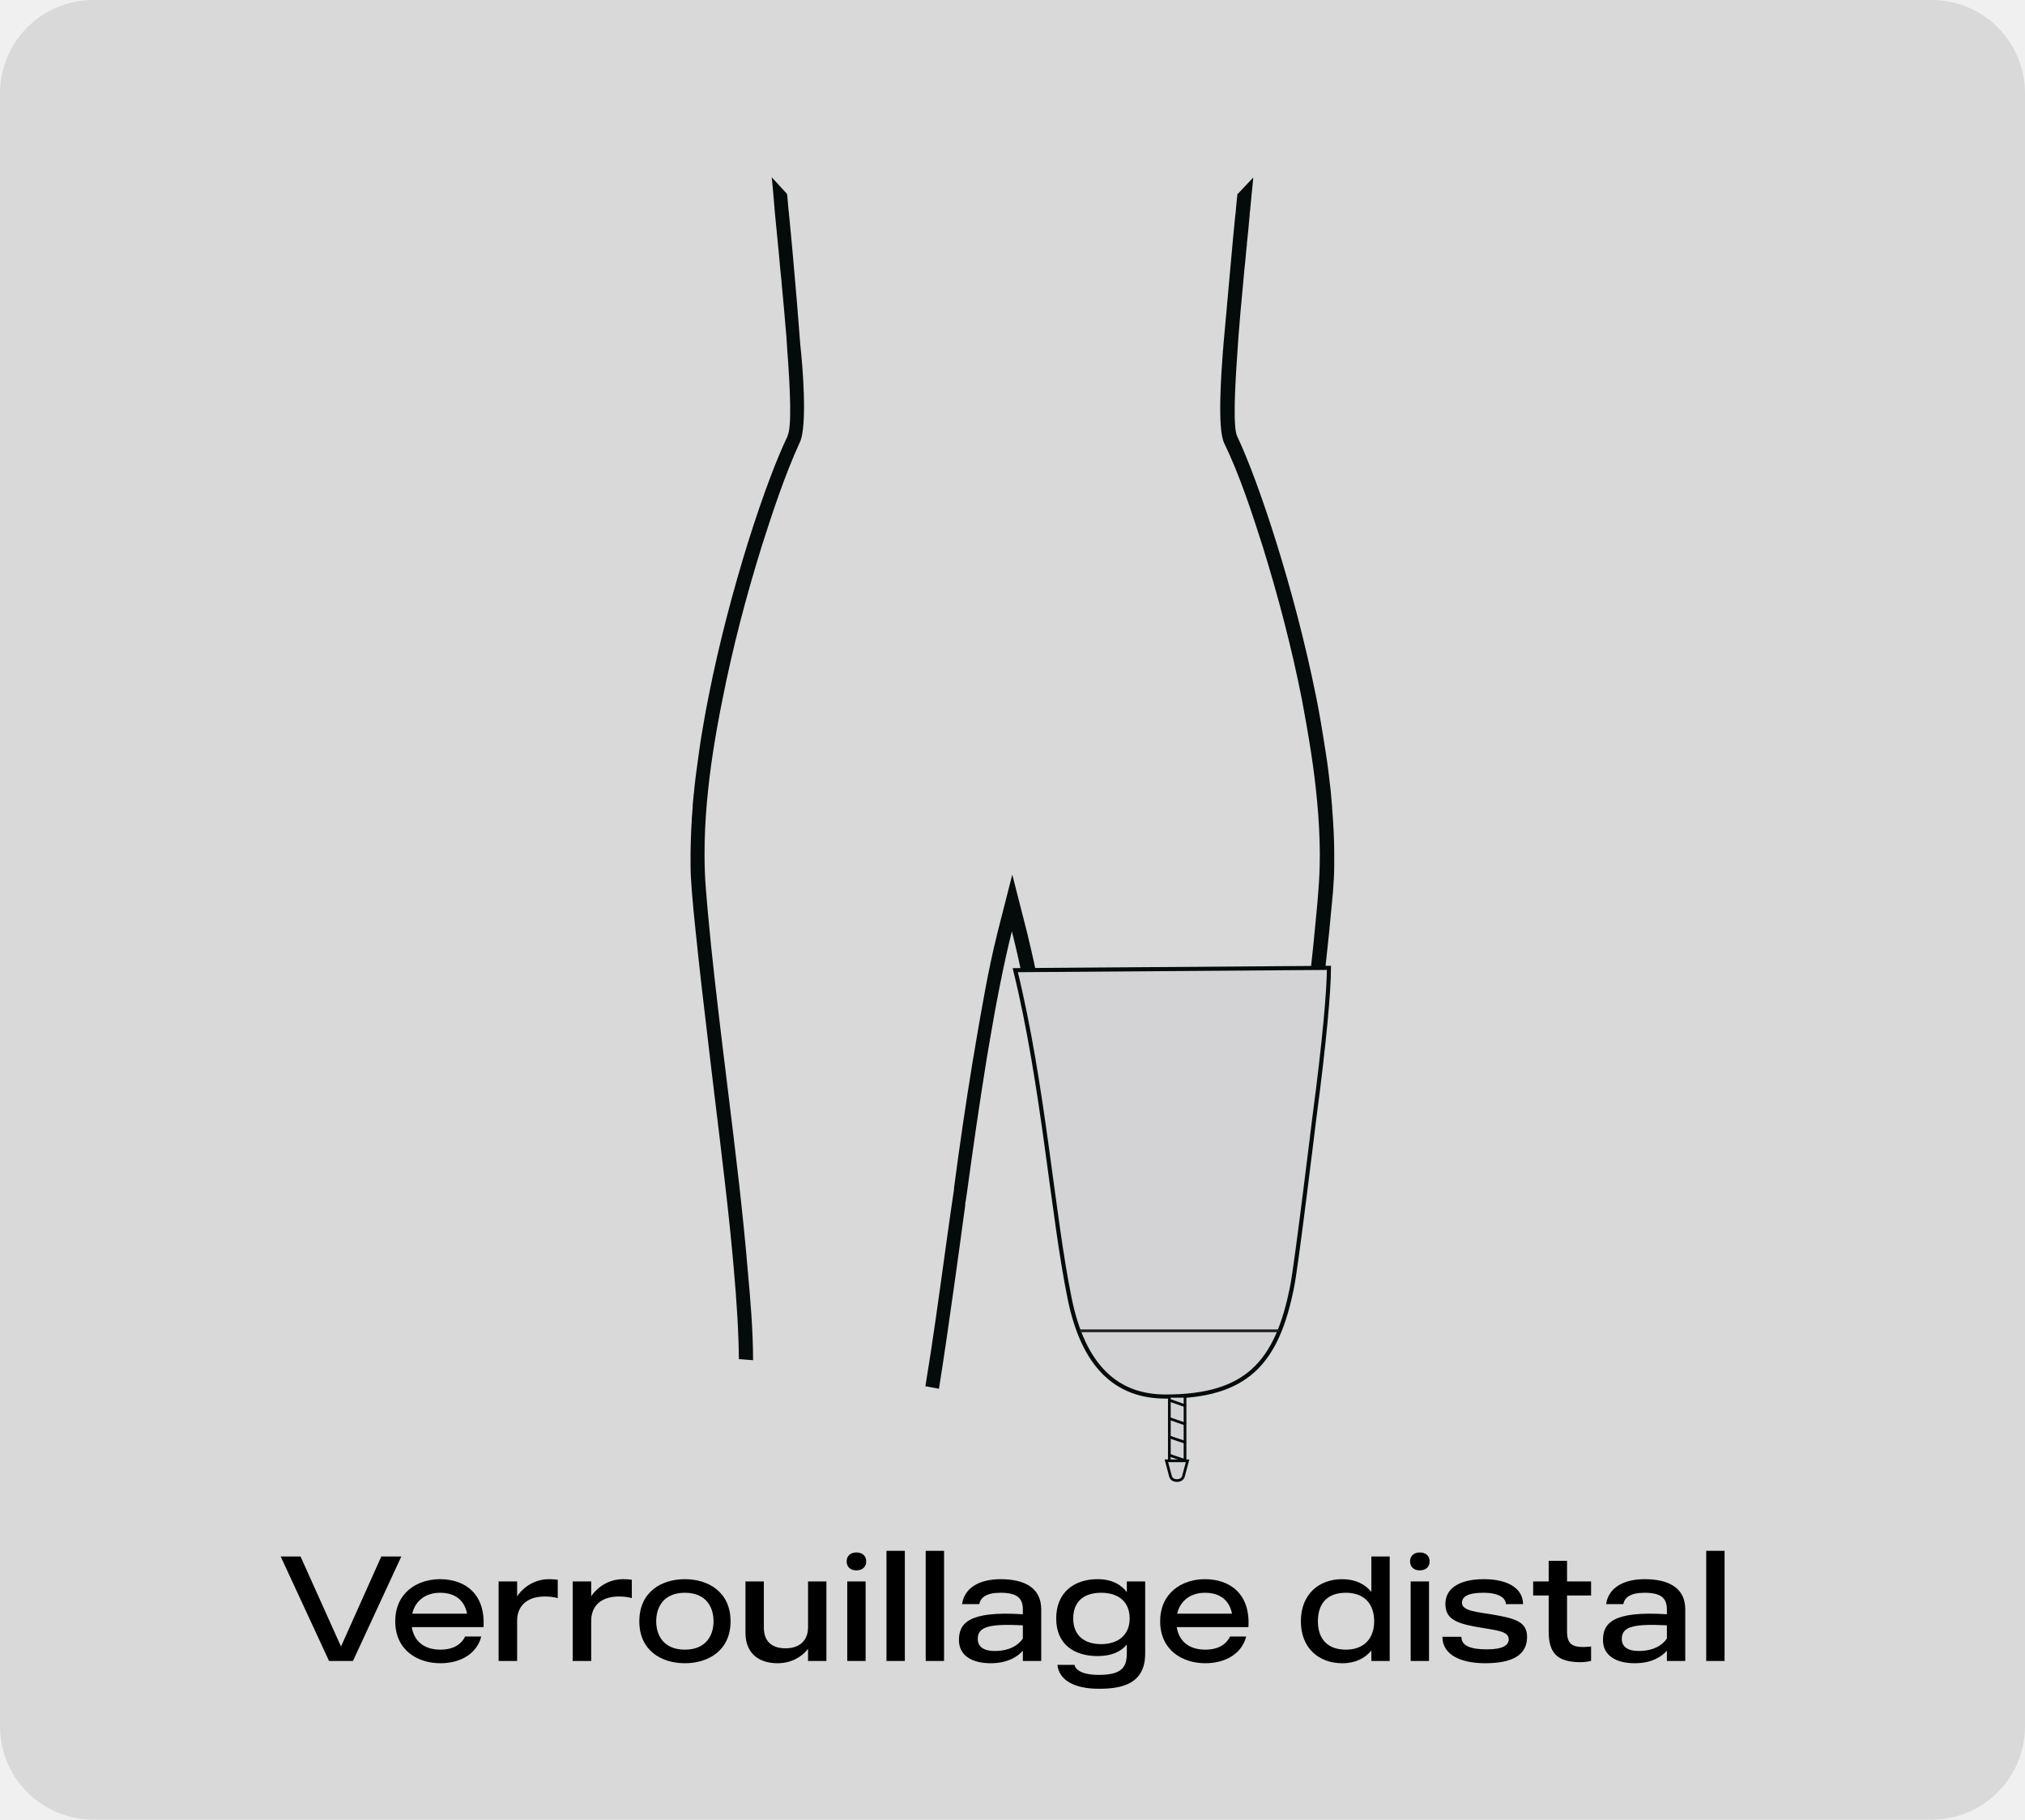
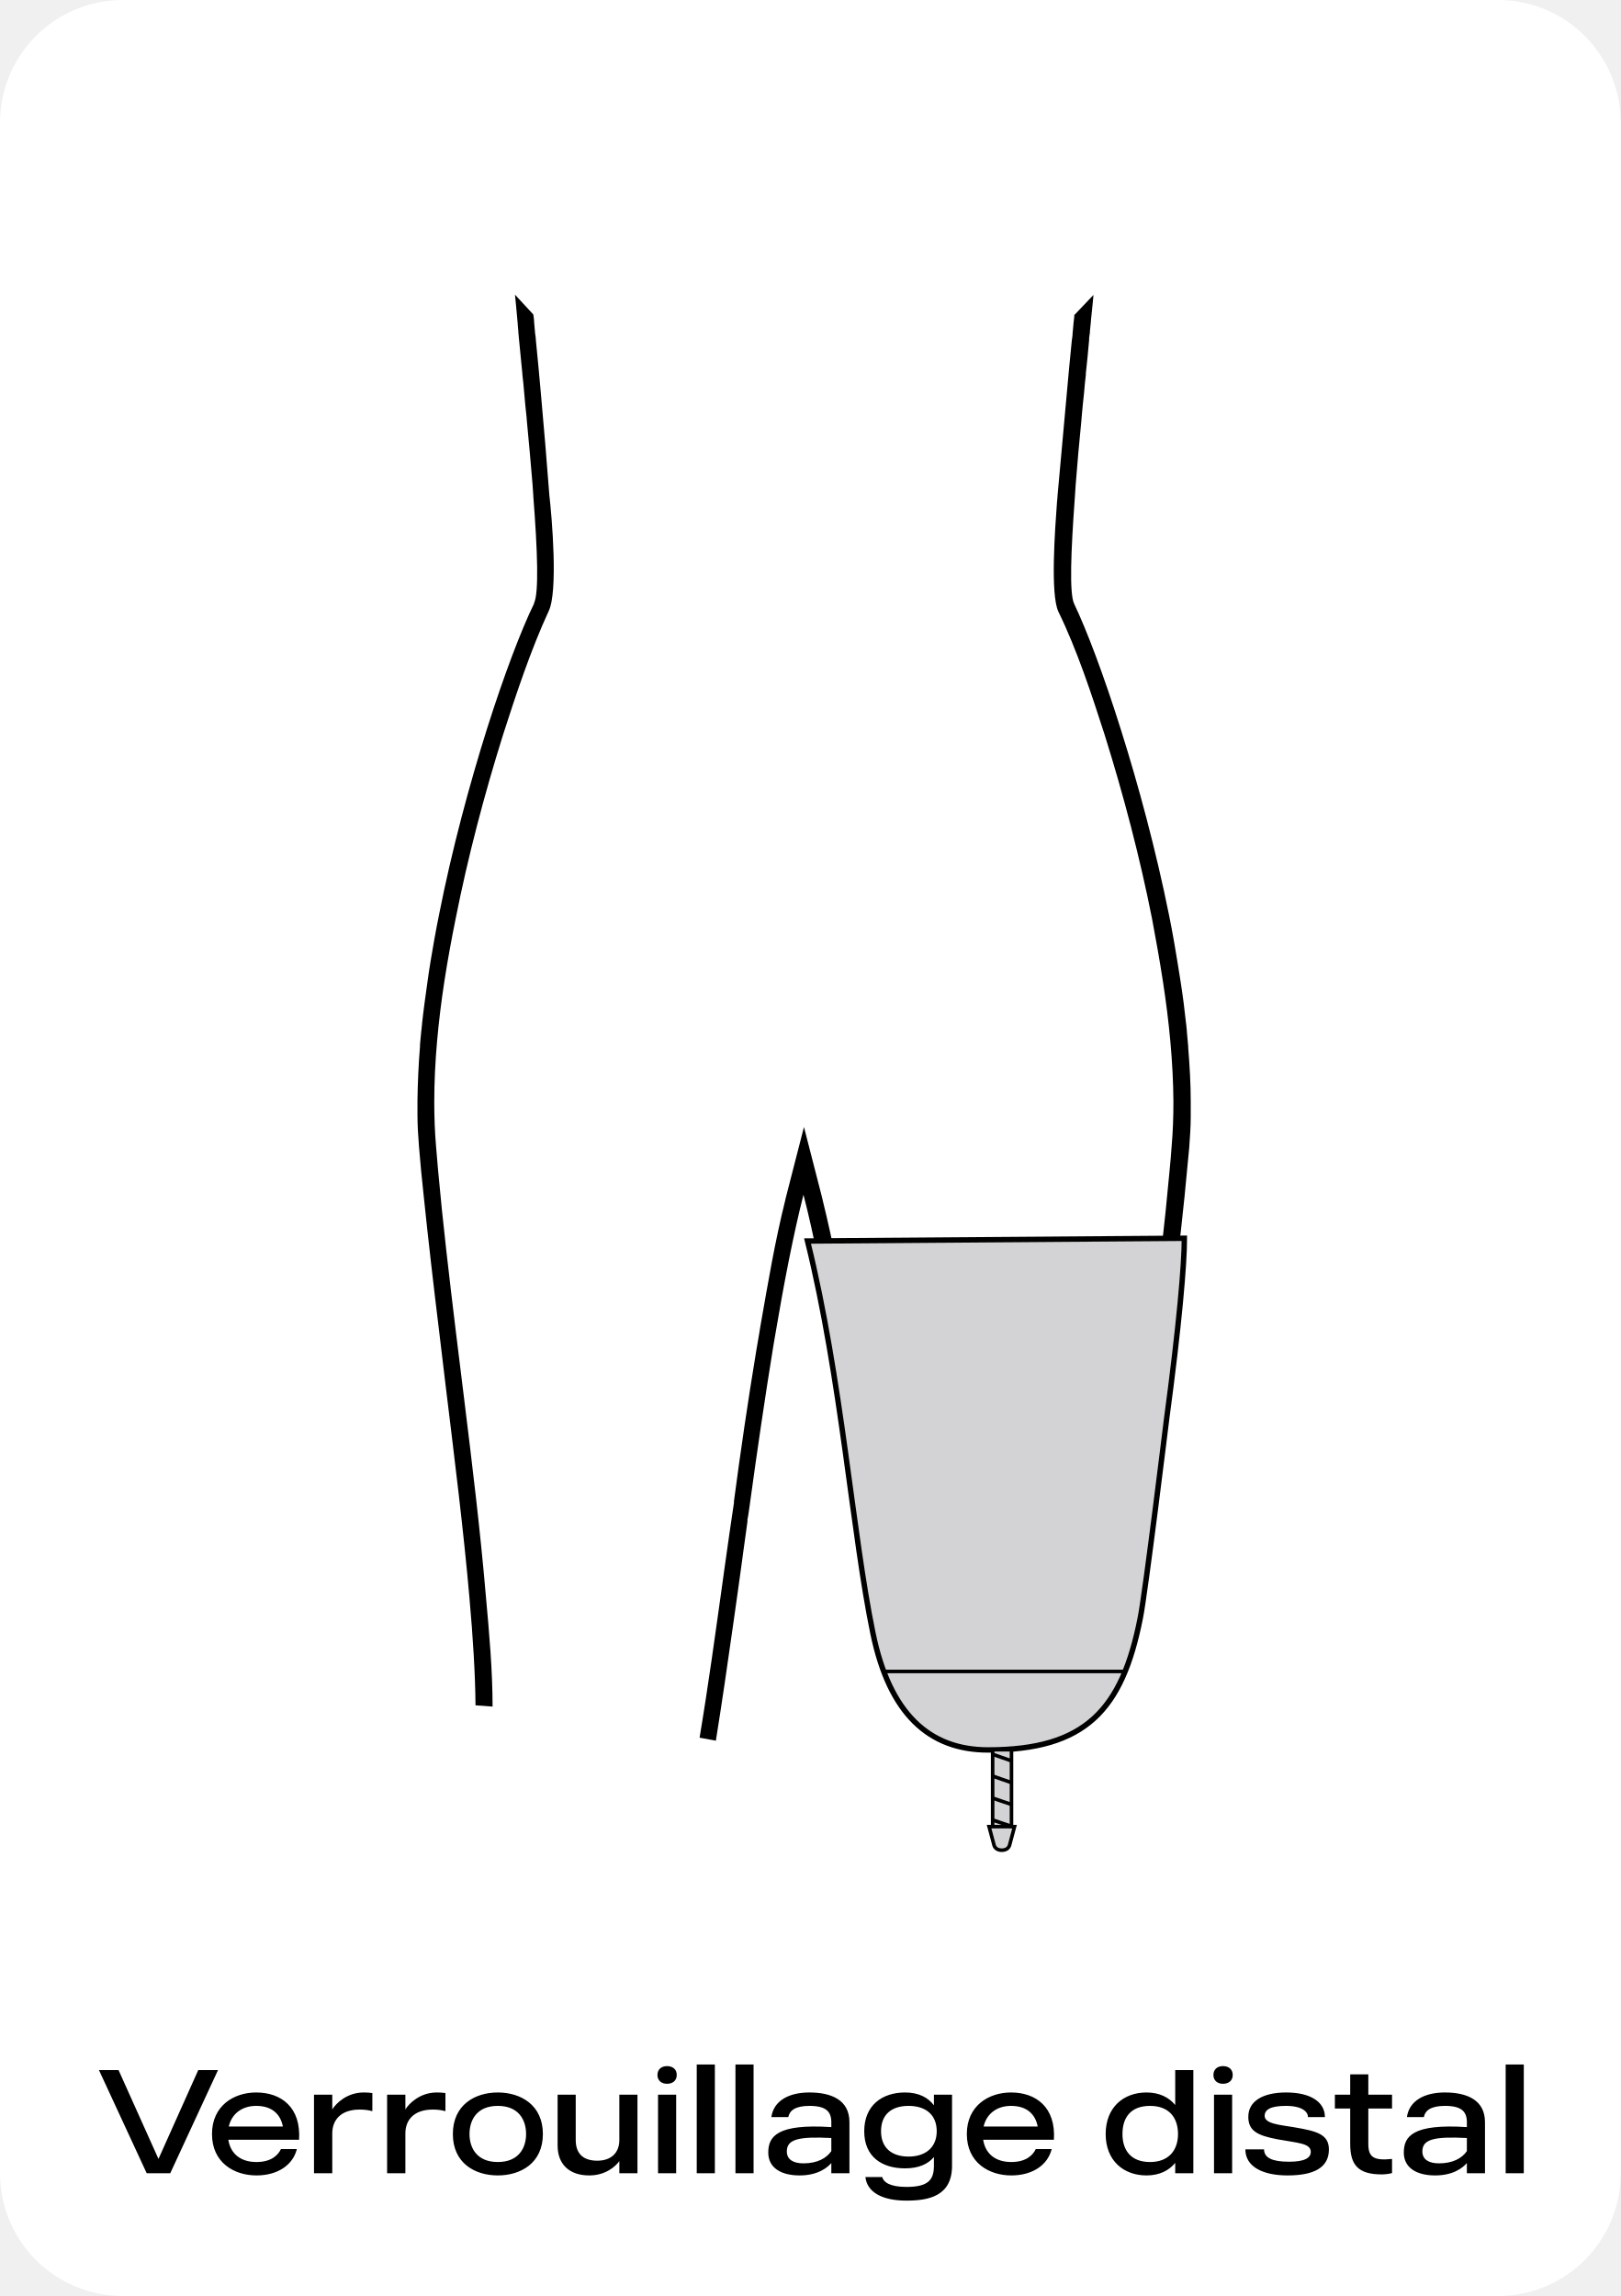
- <svg xmlns="http://www.w3.org/2000/svg" width="217" height="195" viewBox="0 0 217 195" fill="none">
-   <rect x="8.52372e-06" y="2.47442e-05" width="217" height="195" rx="10" fill="#D9D9D9" />
-   <g clip-path="url(#clip0_3841_2150)">
-     <path fill-rule="evenodd" clip-rule="evenodd" d="M100.619 148.826C101.141 145.54 101.663 141.961 102.186 138.225C102.436 136.402 102.708 134.556 102.958 132.665L103.049 131.968C103.185 131.045 103.299 130.1 103.435 129.154V128.974C103.526 128.547 103.571 128.096 103.639 127.669C104.298 122.807 105.002 117.99 105.729 113.489C105.774 113.174 105.842 112.858 105.888 112.543C106.683 107.794 107.523 103.428 108.432 99.804C109.363 103.428 110.203 107.794 110.998 112.566C111.044 112.858 111.089 113.174 111.157 113.489C111.907 118.013 112.588 122.852 113.269 127.669C113.338 128.119 113.383 128.547 113.451 128.997V129.154C113.61 130.077 113.724 130.977 113.86 131.878L113.996 132.846C114.11 133.656 114.223 134.466 114.337 135.276H115.881C115.836 135.006 115.813 134.759 115.768 134.489C115.677 133.881 115.609 133.273 115.518 132.643C115.268 130.91 115.041 129.177 114.791 127.444V127.309C114.178 122.807 113.542 118.305 112.792 113.759C112.702 113.264 112.633 112.768 112.543 112.296C111.861 108.289 111.112 104.215 110.135 100.254V100.231C110.067 99.961 109.999 99.691 109.931 99.421L108.477 93.727L107.024 99.421C106.955 99.691 106.887 99.961 106.819 100.231V100.254C105.888 103.99 105.252 107.817 104.593 111.598C104.548 111.823 104.525 112.048 104.48 112.296C104.389 112.791 104.321 113.264 104.23 113.759C103.48 118.328 102.822 122.829 102.231 127.331V127.466C101.959 129.267 101.709 131.067 101.459 132.846C101.391 133.386 101.3 133.926 101.232 134.489C100.573 139.215 99.937 143.92 99.165 148.556" fill="#050A0A" />
-     <path fill-rule="evenodd" clip-rule="evenodd" d="M132.598 20.778C132.598 21.003 132.552 21.228 132.53 21.476C132.507 21.814 132.461 22.151 132.439 22.489C132.439 22.691 132.393 22.894 132.371 23.096C132.212 24.717 132.053 26.315 131.916 27.936C131.644 30.952 131.371 33.968 131.099 37.007C131.099 37.164 131.076 37.344 131.053 37.547C130.872 40.023 130.44 45.875 131.167 47.45C132.848 50.916 134.142 54.9 135.301 58.524C136.981 63.926 138.435 69.486 139.525 75.022C139.866 76.846 140.206 78.759 140.502 80.695C141.047 84.251 141.41 87.92 141.433 91.453C141.433 92.804 141.387 94.154 141.274 95.46C141.228 96.18 141.16 96.9 141.092 97.621C140.661 102.437 140.093 107.209 139.525 111.958C139.275 114.141 139.003 116.347 138.73 118.531C138.049 124.113 137.345 129.717 136.822 135.299H138.389C138.889 129.695 139.661 123.392 140.456 116.932C140.661 115.334 140.842 113.736 141.047 112.138C141.546 108.019 142.023 103.878 142.432 99.894C142.568 98.431 142.705 97.013 142.841 95.595C142.909 94.672 142.977 93.727 142.977 92.759C142.977 92.331 142.977 91.881 142.977 91.453C142.977 89.9 142.886 88.257 142.75 86.592V86.479C142.705 86.052 142.682 85.646 142.637 85.219C142.637 85.061 142.614 84.904 142.591 84.724C142.591 84.656 142.591 84.588 142.568 84.498C142.432 83.238 142.273 81.933 142.069 80.65C141.887 79.502 141.705 78.331 141.501 77.161C141.365 76.35 141.206 75.54 141.047 74.73C139.866 68.833 138.299 63.003 136.754 58.074C135.21 53.122 133.688 49.093 132.575 46.752C132.144 45.83 132.28 42.161 132.643 37.142C132.666 36.781 132.689 36.444 132.711 36.106C132.848 34.283 133.029 32.28 133.234 30.186V30.142C133.302 29.376 133.37 28.611 133.461 27.823C133.506 27.283 133.552 26.743 133.62 26.203V26.067C133.733 25.077 133.824 24.064 133.915 23.052V22.894L133.983 22.399V22.354V22.286L134.074 21.386V21.318C134.165 20.553 134.301 19.023 134.301 19.023L132.62 20.801L132.598 20.778ZM80.7 145.765C80.7 142.524 80.405 139.193 80.11 135.929C79.61 129.987 78.883 124.023 78.156 118.08C77.906 116.032 77.657 114.006 77.407 111.958C76.839 107.209 76.271 102.437 75.84 97.621C75.772 96.9 75.726 96.18 75.658 95.46C75.544 94.154 75.499 92.826 75.499 91.453C75.499 87.897 75.862 84.183 76.407 80.605C76.703 78.691 77.043 76.823 77.407 75.022C78.497 69.486 79.951 63.926 81.631 58.524C82.79 54.9 84.107 50.894 85.697 47.428C86.56 45.695 85.992 38.987 85.765 37.007C85.538 33.99 85.288 30.974 85.016 27.958C84.879 26.338 84.72 24.695 84.561 23.074C84.561 22.871 84.516 22.669 84.493 22.466C84.47 22.106 84.425 21.768 84.402 21.408C84.402 21.206 84.357 20.981 84.334 20.778L82.699 19C82.699 19 82.88 20.801 82.949 21.678V21.746L82.994 22.241V22.309L83.04 22.826C83.153 23.929 83.244 25.01 83.358 26.09V26.158C83.426 26.698 83.471 27.238 83.516 27.756C83.585 28.543 83.653 29.331 83.744 30.096V30.164C83.948 32.235 84.107 34.215 84.266 36.039C84.289 36.376 84.311 36.736 84.334 37.051V37.096C84.72 42.116 84.834 45.762 84.402 46.685V46.73C83.267 49.071 81.745 53.077 80.201 57.984C78.656 62.936 77.089 68.743 75.931 74.64C75.772 75.45 75.613 76.26 75.476 77.048C75.272 78.219 75.067 79.412 74.909 80.582C74.727 81.888 74.545 83.17 74.409 84.453C74.409 84.521 74.409 84.611 74.386 84.678C74.386 84.814 74.363 84.949 74.341 85.106C74.295 85.511 74.273 85.916 74.227 86.322V86.412V86.479C74.091 88.145 74.023 89.788 74 91.341C74 91.791 74 92.219 74 92.669C74 93.637 74.068 94.559 74.136 95.482C74.25 96.9 74.386 98.341 74.545 99.804C74.954 103.788 75.431 107.929 75.931 112.048C76.112 113.646 76.317 115.244 76.498 116.82C77.316 123.572 78.134 130.145 78.633 135.952C78.951 139.553 79.156 142.839 79.178 145.653" fill="#050A0A" />
-     <path d="M108.795 103.968C111.839 116.348 112.793 130.235 114.632 139.193C116.109 146.418 119.652 149.66 124.898 149.66C133.575 149.66 136.868 146.081 138.48 137.798C138.935 135.525 140.82 119.994 140.82 119.994C141.955 111.486 142.41 106.039 142.41 103.721L108.795 103.968Z" fill="#D3D3D5" stroke="#050A0A" stroke-width="0.44" stroke-miterlimit="10" />
-     <path d="M126.988 149.637H125.307V156.794H126.988V149.637Z" fill="#D3D3D5" stroke="#050A0A" stroke-width="0.29" stroke-miterlimit="10" />
-     <path d="M126.148 158.663C125.739 158.663 125.466 158.483 125.398 158.077L124.989 156.547H127.26L126.852 158.077C126.784 158.483 126.511 158.663 126.102 158.663H126.148Z" fill="#D3D3D5" stroke="#050A0A" stroke-width="0.29" stroke-miterlimit="10" />
-     <path d="M125.216 150.02L127.079 150.672" stroke="#050A0A" stroke-width="0.29" stroke-miterlimit="10" />
-     <path d="M125.216 151.979L127.079 152.631" stroke="#050A0A" stroke-width="0.29" stroke-miterlimit="10" />
-     <path d="M125.216 153.959L127.079 154.589" stroke="#050A0A" stroke-width="0.29" stroke-miterlimit="10" />
-     <path d="M125.216 155.916L127.079 156.546" stroke="#050A0A" stroke-width="0.29" stroke-miterlimit="10" />
-     <path d="M115.723 142.615H137.118" stroke="#1D1D1B" stroke-width="0.29" stroke-miterlimit="10" />
+ <svg xmlns="http://www.w3.org/2000/svg" width="132" height="187" viewBox="0 0 132 187" fill="none">
+   <rect width="132" height="187" rx="10" fill="white" />
+   <path d="M16.147 168.6H17.755L13.867 177H11.947L8.059 168.6H9.655L12.907 175.836L16.147 168.6ZM20.866 170.424C22.894 170.424 24.526 171.624 24.358 174.276H18.598C18.766 175.368 19.546 176.088 20.89 176.088C22.138 176.088 22.666 175.488 22.882 175.032H24.178C23.854 176.34 22.606 177.18 20.89 177.18C19.066 177.18 17.266 176.136 17.266 173.808C17.266 171.516 19.03 170.424 20.866 170.424ZM18.634 173.196H23.038C22.846 172.188 22.15 171.516 20.866 171.516C19.678 171.516 18.862 172.188 18.634 173.196ZM29.618 170.424C29.906 170.424 30.074 170.436 30.326 170.472V171.936H30.278C30.026 171.864 29.702 171.816 29.294 171.816C27.674 171.816 27.062 172.752 27.062 173.748V177H25.574V170.604H27.062V171.804C27.35 171.336 28.238 170.424 29.618 170.424ZM35.572 170.424C35.859 170.424 36.028 170.436 36.279 170.472V171.936H36.231C35.98 171.864 35.656 171.816 35.248 171.816C33.627 171.816 33.016 172.752 33.016 173.748V177H31.527V170.604H33.016V171.804C33.303 171.336 34.191 170.424 35.572 170.424ZM40.543 170.424C42.415 170.424 44.215 171.444 44.215 173.808C44.215 176.172 42.415 177.18 40.543 177.18C38.671 177.18 36.883 176.172 36.883 173.808C36.883 171.444 38.671 170.424 40.543 170.424ZM40.543 176.088C42.259 176.088 42.847 174.924 42.847 173.808C42.847 172.68 42.259 171.516 40.543 171.516C38.827 171.516 38.239 172.68 38.239 173.808C38.239 174.924 38.827 176.088 40.543 176.088ZM50.442 170.604H51.918V177H50.442V176.016C50.142 176.436 49.326 177.18 47.994 177.18C46.326 177.18 45.414 176.232 45.414 174.744V170.604H46.89V174.3C46.89 175.38 47.478 175.98 48.642 175.98C49.806 175.98 50.442 175.308 50.442 174.3V170.604ZM53.594 177V170.604H55.07V177H53.594ZM54.326 169.716C53.87 169.716 53.546 169.452 53.546 168.996C53.546 168.54 53.87 168.276 54.326 168.276C54.794 168.276 55.118 168.54 55.118 168.996C55.118 169.452 54.794 169.716 54.326 169.716ZM56.746 168.144H58.222V177H56.746V168.144ZM59.899 168.144H61.375V177H59.899V168.144ZM65.919 170.424C67.683 170.424 69.183 171.012 69.183 172.848V177H67.707V176.172C67.395 176.532 66.627 177.18 65.127 177.18C63.591 177.18 62.571 176.544 62.571 175.32C62.571 174 63.291 172.956 67.707 173.244V172.848C67.707 171.96 67.251 171.516 65.919 171.516C64.779 171.516 64.311 171.888 64.203 172.428H62.823C63.015 171.084 64.263 170.424 65.919 170.424ZM67.707 175.2V174.132C65.043 174 64.083 174.228 64.083 175.224C64.083 175.872 64.587 176.196 65.439 176.196C66.567 176.196 67.311 175.776 67.707 175.2ZM76.063 170.604H77.539V176.388C77.539 178.86 75.655 179.232 73.819 179.232C71.815 179.232 70.615 178.524 70.483 177.312H71.851C71.947 177.696 72.427 178.116 73.819 178.116C75.607 178.116 76.063 177.54 76.063 176.388V175.68C75.595 176.244 74.839 176.604 73.711 176.604C71.851 176.604 70.387 175.68 70.387 173.58C70.387 171.468 71.851 170.424 73.711 170.424C74.839 170.424 75.595 170.844 76.063 171.468V170.604ZM73.999 175.644C75.379 175.644 76.291 174.9 76.291 173.58C76.291 172.248 75.403 171.516 73.999 171.516C72.607 171.516 71.755 172.224 71.755 173.58C71.755 174.924 72.619 175.644 73.999 175.644ZM82.343 170.424C84.371 170.424 86.003 171.624 85.835 174.276H80.075C80.243 175.368 81.023 176.088 82.367 176.088C83.615 176.088 84.143 175.488 84.359 175.032H85.655C85.331 176.34 84.083 177.18 82.367 177.18C80.543 177.18 78.743 176.136 78.743 173.808C78.743 171.516 80.507 170.424 82.343 170.424ZM80.111 173.196H84.515C84.323 172.188 83.627 171.516 82.343 171.516C81.155 171.516 80.339 172.188 80.111 173.196ZM95.715 168.6H97.191V177H95.715V176.16C95.211 176.772 94.443 177.18 93.375 177.18C91.503 177.18 90.051 175.968 90.051 173.808C90.051 171.636 91.503 170.424 93.375 170.424C94.443 170.424 95.211 170.832 95.715 171.444V168.6ZM93.663 176.088C95.187 176.088 95.943 175.128 95.943 173.808C95.943 172.476 95.211 171.516 93.663 171.516C92.103 171.516 91.419 172.452 91.419 173.808C91.419 175.152 92.127 176.088 93.663 176.088ZM98.875 177V170.604H100.351V177H98.875ZM99.607 169.716C99.151 169.716 98.827 169.452 98.827 168.996C98.827 168.54 99.151 168.276 99.607 168.276C100.075 168.276 100.399 168.54 100.399 168.996C100.399 169.452 100.075 169.716 99.607 169.716ZM105.4 173.256C107.212 173.568 108.232 173.808 108.232 175.068C108.232 176.556 106.996 177.18 104.86 177.18C102.916 177.18 101.428 176.508 101.428 175.056H102.951C102.951 175.752 103.636 176.064 104.98 176.064C106.288 176.064 106.756 175.74 106.756 175.26C106.756 174.552 105.688 174.54 104.056 174.24C102.4 173.928 101.668 173.544 101.668 172.404C101.668 171.12 102.868 170.424 104.752 170.424C106.804 170.424 107.908 171.24 107.908 172.428H106.528C106.528 172.02 106.096 171.516 104.728 171.516C103.444 171.516 103 171.84 103 172.332C103 172.98 104.26 173.064 105.4 173.256ZM113.375 171.732H111.443V174.612C111.443 175.692 111.875 175.992 113.375 175.836V176.988C113.159 177.048 112.835 177.096 112.535 177.096C110.591 177.096 109.967 176.304 109.967 174.612V171.732H108.719V170.604H109.967V168.948H111.443V170.604H113.375V171.732ZM117.681 170.424C119.445 170.424 120.945 171.012 120.945 172.848V177H119.469V176.172C119.157 176.532 118.389 177.18 116.889 177.18C115.353 177.18 114.333 176.544 114.333 175.32C114.333 174 115.053 172.956 119.469 173.244V172.848C119.469 171.96 119.013 171.516 117.681 171.516C116.541 171.516 116.073 171.888 115.965 172.428H114.585C114.777 171.084 116.025 170.424 117.681 170.424ZM119.469 175.2V174.132C116.805 174 115.845 174.228 115.845 175.224C115.845 175.872 116.349 176.196 117.201 176.196C118.329 176.196 119.073 175.776 119.469 175.2ZM122.629 168.144H124.105V177H122.629V168.144Z" fill="black" />
+   <g clip-path="url(#clip0_9391_4487)">
+     <path fill-rule="evenodd" clip-rule="evenodd" d="M58.304 141.772C58.781 138.791 59.258 135.545 59.735 132.155C59.963 130.502 60.212 128.827 60.44 127.112L60.523 126.479C60.648 125.642 60.751 124.785 60.876 123.927V123.764C60.959 123.376 61 122.967 61.062 122.579C61.664 118.169 62.306 113.8 62.97 109.716C63.012 109.43 63.074 109.144 63.115 108.859C63.841 104.55 64.608 100.589 65.438 97.302C66.288 100.589 67.055 104.55 67.781 108.879C67.823 109.144 67.864 109.43 67.926 109.716C68.611 113.82 69.233 118.21 69.855 122.579C69.917 122.988 69.959 123.376 70.021 123.784V123.927C70.166 124.764 70.27 125.581 70.394 126.398L70.519 127.276C70.622 128.011 70.726 128.746 70.83 129.481H72.24C72.198 129.236 72.177 129.011 72.136 128.766C72.053 128.215 71.991 127.664 71.908 127.092C71.68 125.52 71.472 123.947 71.244 122.375V122.253C70.684 118.169 70.104 114.086 69.419 109.961C69.337 109.512 69.274 109.063 69.191 108.634C68.569 105 67.885 101.304 66.993 97.71V97.69C66.931 97.445 66.869 97.2 66.806 96.955L65.479 91.789L64.152 96.955C64.09 97.2 64.028 97.445 63.965 97.69V97.71C63.115 101.1 62.535 104.571 61.933 108.001C61.892 108.205 61.871 108.409 61.83 108.634C61.747 109.083 61.684 109.512 61.602 109.961C60.917 114.106 60.316 118.19 59.777 122.273V122.396C59.528 124.029 59.3 125.663 59.072 127.276C59.009 127.766 58.926 128.256 58.864 128.766C58.263 133.054 57.682 137.321 56.977 141.527" fill="black" />
+     <path fill-rule="evenodd" clip-rule="evenodd" d="M87.502 25.613C87.502 25.817 87.461 26.021 87.44 26.246C87.419 26.552 87.378 26.858 87.357 27.165C87.357 27.349 87.316 27.532 87.295 27.716C87.15 29.186 87.005 30.636 86.88 32.106C86.631 34.842 86.382 37.578 86.134 40.334C86.134 40.477 86.113 40.641 86.092 40.824C85.926 43.07 85.532 48.379 86.196 49.808C87.73 52.953 88.912 56.567 89.97 59.854C91.505 64.754 92.832 69.798 93.827 74.82C94.138 76.474 94.449 78.21 94.719 79.966C95.217 83.192 95.548 86.52 95.569 89.726C95.569 90.951 95.528 92.176 95.424 93.36C95.382 94.013 95.32 94.667 95.258 95.32C94.864 99.689 94.346 104.018 93.827 108.326C93.599 110.307 93.35 112.308 93.101 114.288C92.479 119.352 91.836 124.436 91.359 129.5H92.79C93.246 124.416 93.952 118.699 94.677 112.839C94.864 111.389 95.03 109.939 95.217 108.49C95.673 104.753 96.108 100.996 96.482 97.382C96.606 96.055 96.73 94.769 96.855 93.483C96.917 92.645 96.979 91.788 96.979 90.91C96.979 90.522 96.979 90.114 96.979 89.726C96.979 88.317 96.896 86.826 96.772 85.315V85.213C96.73 84.825 96.71 84.458 96.668 84.07C96.668 83.927 96.647 83.784 96.627 83.621C96.627 83.559 96.627 83.498 96.606 83.416C96.482 82.273 96.336 81.089 96.15 79.925C95.984 78.884 95.818 77.822 95.631 76.76C95.507 76.025 95.362 75.29 95.217 74.555C94.138 69.206 92.707 63.917 91.297 59.446C89.887 54.954 88.498 51.299 87.482 49.175C87.088 48.338 87.212 45.01 87.544 40.457C87.564 40.13 87.585 39.824 87.606 39.518C87.73 37.864 87.896 36.047 88.083 34.148V34.107C88.145 33.413 88.207 32.718 88.29 32.004C88.332 31.514 88.373 31.024 88.436 30.534V30.411C88.539 29.513 88.622 28.594 88.705 27.675V27.532L88.767 27.083V27.042V26.981L88.85 26.164V26.103C88.933 25.409 89.058 24.02 89.058 24.02L87.523 25.633L87.502 25.613ZM40.117 138.994C40.117 136.054 39.848 133.032 39.578 130.072C39.122 124.681 38.459 119.27 37.795 113.88C37.567 112.022 37.339 110.184 37.111 108.326C36.592 104.018 36.074 99.689 35.68 95.32C35.617 94.667 35.576 94.013 35.514 93.36C35.41 92.176 35.369 90.971 35.369 89.726C35.369 86.499 35.7 83.13 36.198 79.884C36.468 78.149 36.779 76.454 37.111 74.82C38.106 69.798 39.433 64.754 40.968 59.854C42.025 56.567 43.228 52.932 44.68 49.788C45.468 48.216 44.949 42.131 44.742 40.334C44.535 37.598 44.306 34.862 44.058 32.126C43.933 30.656 43.788 29.166 43.643 27.696C43.643 27.512 43.601 27.328 43.581 27.144C43.56 26.818 43.518 26.511 43.498 26.185C43.498 26.001 43.456 25.797 43.435 25.613L41.942 24C41.942 24 42.108 25.633 42.17 26.43V26.491L42.212 26.94V27.001L42.254 27.471C42.357 28.471 42.44 29.452 42.544 30.432V30.493C42.606 30.983 42.648 31.473 42.689 31.943C42.751 32.657 42.813 33.372 42.896 34.066V34.127C43.083 36.006 43.228 37.803 43.373 39.456C43.394 39.763 43.415 40.089 43.435 40.375V40.416C43.788 44.969 43.892 48.277 43.498 49.114V49.155C42.461 51.279 41.071 54.913 39.661 59.364C38.251 63.856 36.82 69.124 35.763 74.473C35.617 75.208 35.472 75.943 35.348 76.658C35.161 77.72 34.975 78.802 34.83 79.864C34.664 81.048 34.498 82.212 34.373 83.376C34.373 83.437 34.373 83.519 34.352 83.58C34.352 83.702 34.332 83.825 34.311 83.968C34.27 84.335 34.249 84.703 34.207 85.07V85.152V85.213C34.083 86.724 34.021 88.215 34 89.624C34 90.032 34 90.42 34 90.828C34 91.706 34.062 92.543 34.124 93.38C34.228 94.667 34.352 95.974 34.498 97.301C34.871 100.915 35.306 104.672 35.763 108.408C35.929 109.858 36.115 111.307 36.281 112.737C37.028 118.862 37.774 124.824 38.23 130.092C38.521 133.359 38.707 136.34 38.728 138.892" fill="black" />
+     <path d="M65.769 101.076C68.548 112.306 69.419 124.904 71.099 133.03C72.447 139.585 75.682 142.525 80.472 142.525C88.394 142.525 91.401 139.278 92.873 131.764C93.288 129.702 95.009 115.614 95.009 115.614C96.046 107.896 96.461 102.955 96.461 100.852L65.769 101.076Z" fill="#D3D3D5" stroke="black" stroke-width="0.44" stroke-miterlimit="10" />
+     <path d="M82.38 142.508H80.846V149.001H82.38V142.508Z" fill="#D3D3D5" stroke="black" stroke-width="0.29" stroke-miterlimit="10" />
+     <path d="M81.613 150.693C81.24 150.693 80.991 150.529 80.928 150.162L80.555 148.773H82.629L82.256 150.162C82.193 150.529 81.945 150.693 81.571 150.693H81.613Z" fill="#D3D3D5" stroke="black" stroke-width="0.29" stroke-miterlimit="10" />
+     <path d="M80.763 142.852L82.463 143.444" stroke="black" stroke-width="0.29" stroke-miterlimit="10" />
+     <path d="M80.763 144.625L82.463 145.217" stroke="black" stroke-width="0.29" stroke-miterlimit="10" />
+     <path d="M80.763 146.422L82.463 146.994" stroke="black" stroke-width="0.29" stroke-miterlimit="10" />
+     <path d="M80.763 148.203L82.463 148.775" stroke="black" stroke-width="0.29" stroke-miterlimit="10" />
+     <path d="M72.094 136.133H91.629" stroke="black" stroke-width="0.29" stroke-miterlimit="10" />
  </g>
-   <path d="M40.862 166.8H43.006L37.822 178H35.262L30.078 166.8H32.206L36.542 176.448L40.862 166.8ZM47.155 169.232C49.859 169.232 52.035 170.832 51.811 174.368H44.131C44.355 175.824 45.395 176.784 47.187 176.784C48.851 176.784 49.555 175.984 49.843 175.376H51.571C51.139 177.12 49.475 178.24 47.187 178.24C44.755 178.24 42.355 176.848 42.355 173.744C42.355 170.688 44.707 169.232 47.155 169.232ZM44.179 172.928H50.051C49.795 171.584 48.867 170.688 47.155 170.688C45.571 170.688 44.483 171.584 44.179 172.928ZM58.825 169.232C59.209 169.232 59.432 169.248 59.769 169.296V171.248H59.705C59.368 171.152 58.937 171.088 58.392 171.088C56.233 171.088 55.416 172.336 55.416 173.664V178H53.432V169.472H55.416V171.072C55.8 170.448 56.984 169.232 58.825 169.232ZM66.762 169.232C67.146 169.232 67.37 169.248 67.706 169.296V171.248H67.642C67.306 171.152 66.874 171.088 66.33 171.088C64.17 171.088 63.354 172.336 63.354 173.664V178H61.37V169.472H63.354V171.072C63.738 170.448 64.922 169.232 66.762 169.232ZM73.391 169.232C75.887 169.232 78.287 170.592 78.287 173.744C78.287 176.896 75.887 178.24 73.391 178.24C70.895 178.24 68.511 176.896 68.511 173.744C68.511 170.592 70.895 169.232 73.391 169.232ZM73.391 176.784C75.679 176.784 76.463 175.232 76.463 173.744C76.463 172.24 75.679 170.688 73.391 170.688C71.103 170.688 70.319 172.24 70.319 173.744C70.319 175.232 71.103 176.784 73.391 176.784ZM86.59 169.472H88.558V178H86.59V176.688C86.19 177.248 85.102 178.24 83.326 178.24C81.102 178.24 79.886 176.976 79.886 174.992V169.472H81.854V174.4C81.854 175.84 82.638 176.64 84.19 176.64C85.742 176.64 86.59 175.744 86.59 174.4V169.472ZM90.792 178V169.472H92.76V178H90.792ZM91.768 168.288C91.16 168.288 90.728 167.936 90.728 167.328C90.728 166.72 91.16 166.368 91.768 166.368C92.392 166.368 92.824 166.72 92.824 167.328C92.824 167.936 92.392 168.288 91.768 168.288ZM94.995 166.192H96.963V178H94.995V166.192ZM99.198 166.192H101.166V178H99.198V166.192ZM107.225 169.232C109.577 169.232 111.577 170.016 111.577 172.464V178H109.609V176.896C109.193 177.376 108.169 178.24 106.169 178.24C104.121 178.24 102.761 177.392 102.761 175.76C102.761 174 103.721 172.608 109.609 172.992V172.464C109.609 171.28 109.001 170.688 107.225 170.688C105.705 170.688 105.081 171.184 104.937 171.904H103.097C103.353 170.112 105.017 169.232 107.225 169.232ZM109.609 175.6V174.176C106.057 174 104.777 174.304 104.777 175.632C104.777 176.496 105.449 176.928 106.585 176.928C108.089 176.928 109.081 176.368 109.609 175.6ZM120.751 169.472H122.719V177.184C122.719 180.48 120.207 180.976 117.759 180.976C115.087 180.976 113.487 180.032 113.311 178.416H115.135C115.263 178.928 115.903 179.488 117.759 179.488C120.143 179.488 120.751 178.72 120.751 177.184V176.24C120.127 176.992 119.119 177.472 117.615 177.472C115.135 177.472 113.183 176.24 113.183 173.44C113.183 170.624 115.135 169.232 117.615 169.232C119.119 169.232 120.127 169.792 120.751 170.624V169.472ZM117.999 176.192C119.839 176.192 121.055 175.2 121.055 173.44C121.055 171.664 119.871 170.688 117.999 170.688C116.143 170.688 115.007 171.632 115.007 173.44C115.007 175.232 116.159 176.192 117.999 176.192ZM129.124 169.232C131.828 169.232 134.004 170.832 133.78 174.368H126.1C126.324 175.824 127.364 176.784 129.156 176.784C130.82 176.784 131.524 175.984 131.812 175.376H133.54C133.108 177.12 131.444 178.24 129.156 178.24C126.724 178.24 124.324 176.848 124.324 173.744C124.324 170.688 126.676 169.232 129.124 169.232ZM126.148 172.928H132.02C131.764 171.584 130.836 170.688 129.124 170.688C127.54 170.688 126.452 171.584 126.148 172.928ZM146.954 166.8H148.922V178H146.954V176.88C146.282 177.696 145.258 178.24 143.834 178.24C141.338 178.24 139.402 176.624 139.402 173.744C139.402 170.848 141.338 169.232 143.834 169.232C145.258 169.232 146.282 169.776 146.954 170.592V166.8ZM144.218 176.784C146.25 176.784 147.258 175.504 147.258 173.744C147.258 171.968 146.282 170.688 144.218 170.688C142.138 170.688 141.226 171.936 141.226 173.744C141.226 175.536 142.17 176.784 144.218 176.784ZM151.167 178V169.472H153.135V178H151.167ZM152.143 168.288C151.535 168.288 151.103 167.936 151.103 167.328C151.103 166.72 151.535 166.368 152.143 166.368C152.767 166.368 153.199 166.72 153.199 167.328C153.199 167.936 152.767 168.288 152.143 168.288ZM159.866 173.008C162.282 173.424 163.642 173.744 163.642 175.424C163.642 177.408 161.994 178.24 159.146 178.24C156.554 178.24 154.57 177.344 154.57 175.408H156.602C156.602 176.336 157.514 176.752 159.306 176.752C161.05 176.752 161.674 176.32 161.674 175.68C161.674 174.736 160.25 174.72 158.074 174.32C155.866 173.904 154.89 173.392 154.89 171.872C154.89 170.16 156.49 169.232 159.002 169.232C161.738 169.232 163.21 170.32 163.21 171.904H161.37C161.37 171.36 160.794 170.688 158.97 170.688C157.258 170.688 156.666 171.12 156.666 171.776C156.666 172.64 158.346 172.752 159.866 173.008ZM170.501 170.976H167.925V174.816C167.925 176.256 168.501 176.656 170.501 176.448V177.984C170.213 178.064 169.781 178.128 169.381 178.128C166.789 178.128 165.957 177.072 165.957 174.816V170.976H164.293V169.472H165.957V167.264H167.925V169.472H170.501V170.976ZM176.241 169.232C178.593 169.232 180.593 170.016 180.593 172.464V178H178.625V176.896C178.209 177.376 177.185 178.24 175.185 178.24C173.137 178.24 171.777 177.392 171.777 175.76C171.777 174 172.737 172.608 178.625 172.992V172.464C178.625 171.28 178.017 170.688 176.241 170.688C174.721 170.688 174.097 171.184 173.953 171.904H172.113C172.369 170.112 174.033 169.232 176.241 169.232ZM178.625 175.6V174.176C175.073 174 173.793 174.304 173.793 175.632C173.793 176.496 174.465 176.928 175.601 176.928C177.105 176.928 178.097 176.368 178.625 175.6ZM182.839 166.192H184.807V178H182.839V166.192Z" fill="black" />
  <defs>
-     <clipPath id="clip0_3841_2150">
-       <rect width="69" height="140" fill="white" transform="translate(74 19)" />
+     <clipPath id="clip0_9391_4487">
+       <rect width="63" height="127" fill="white" transform="translate(34 24)" />
    </clipPath>
  </defs>
</svg>
